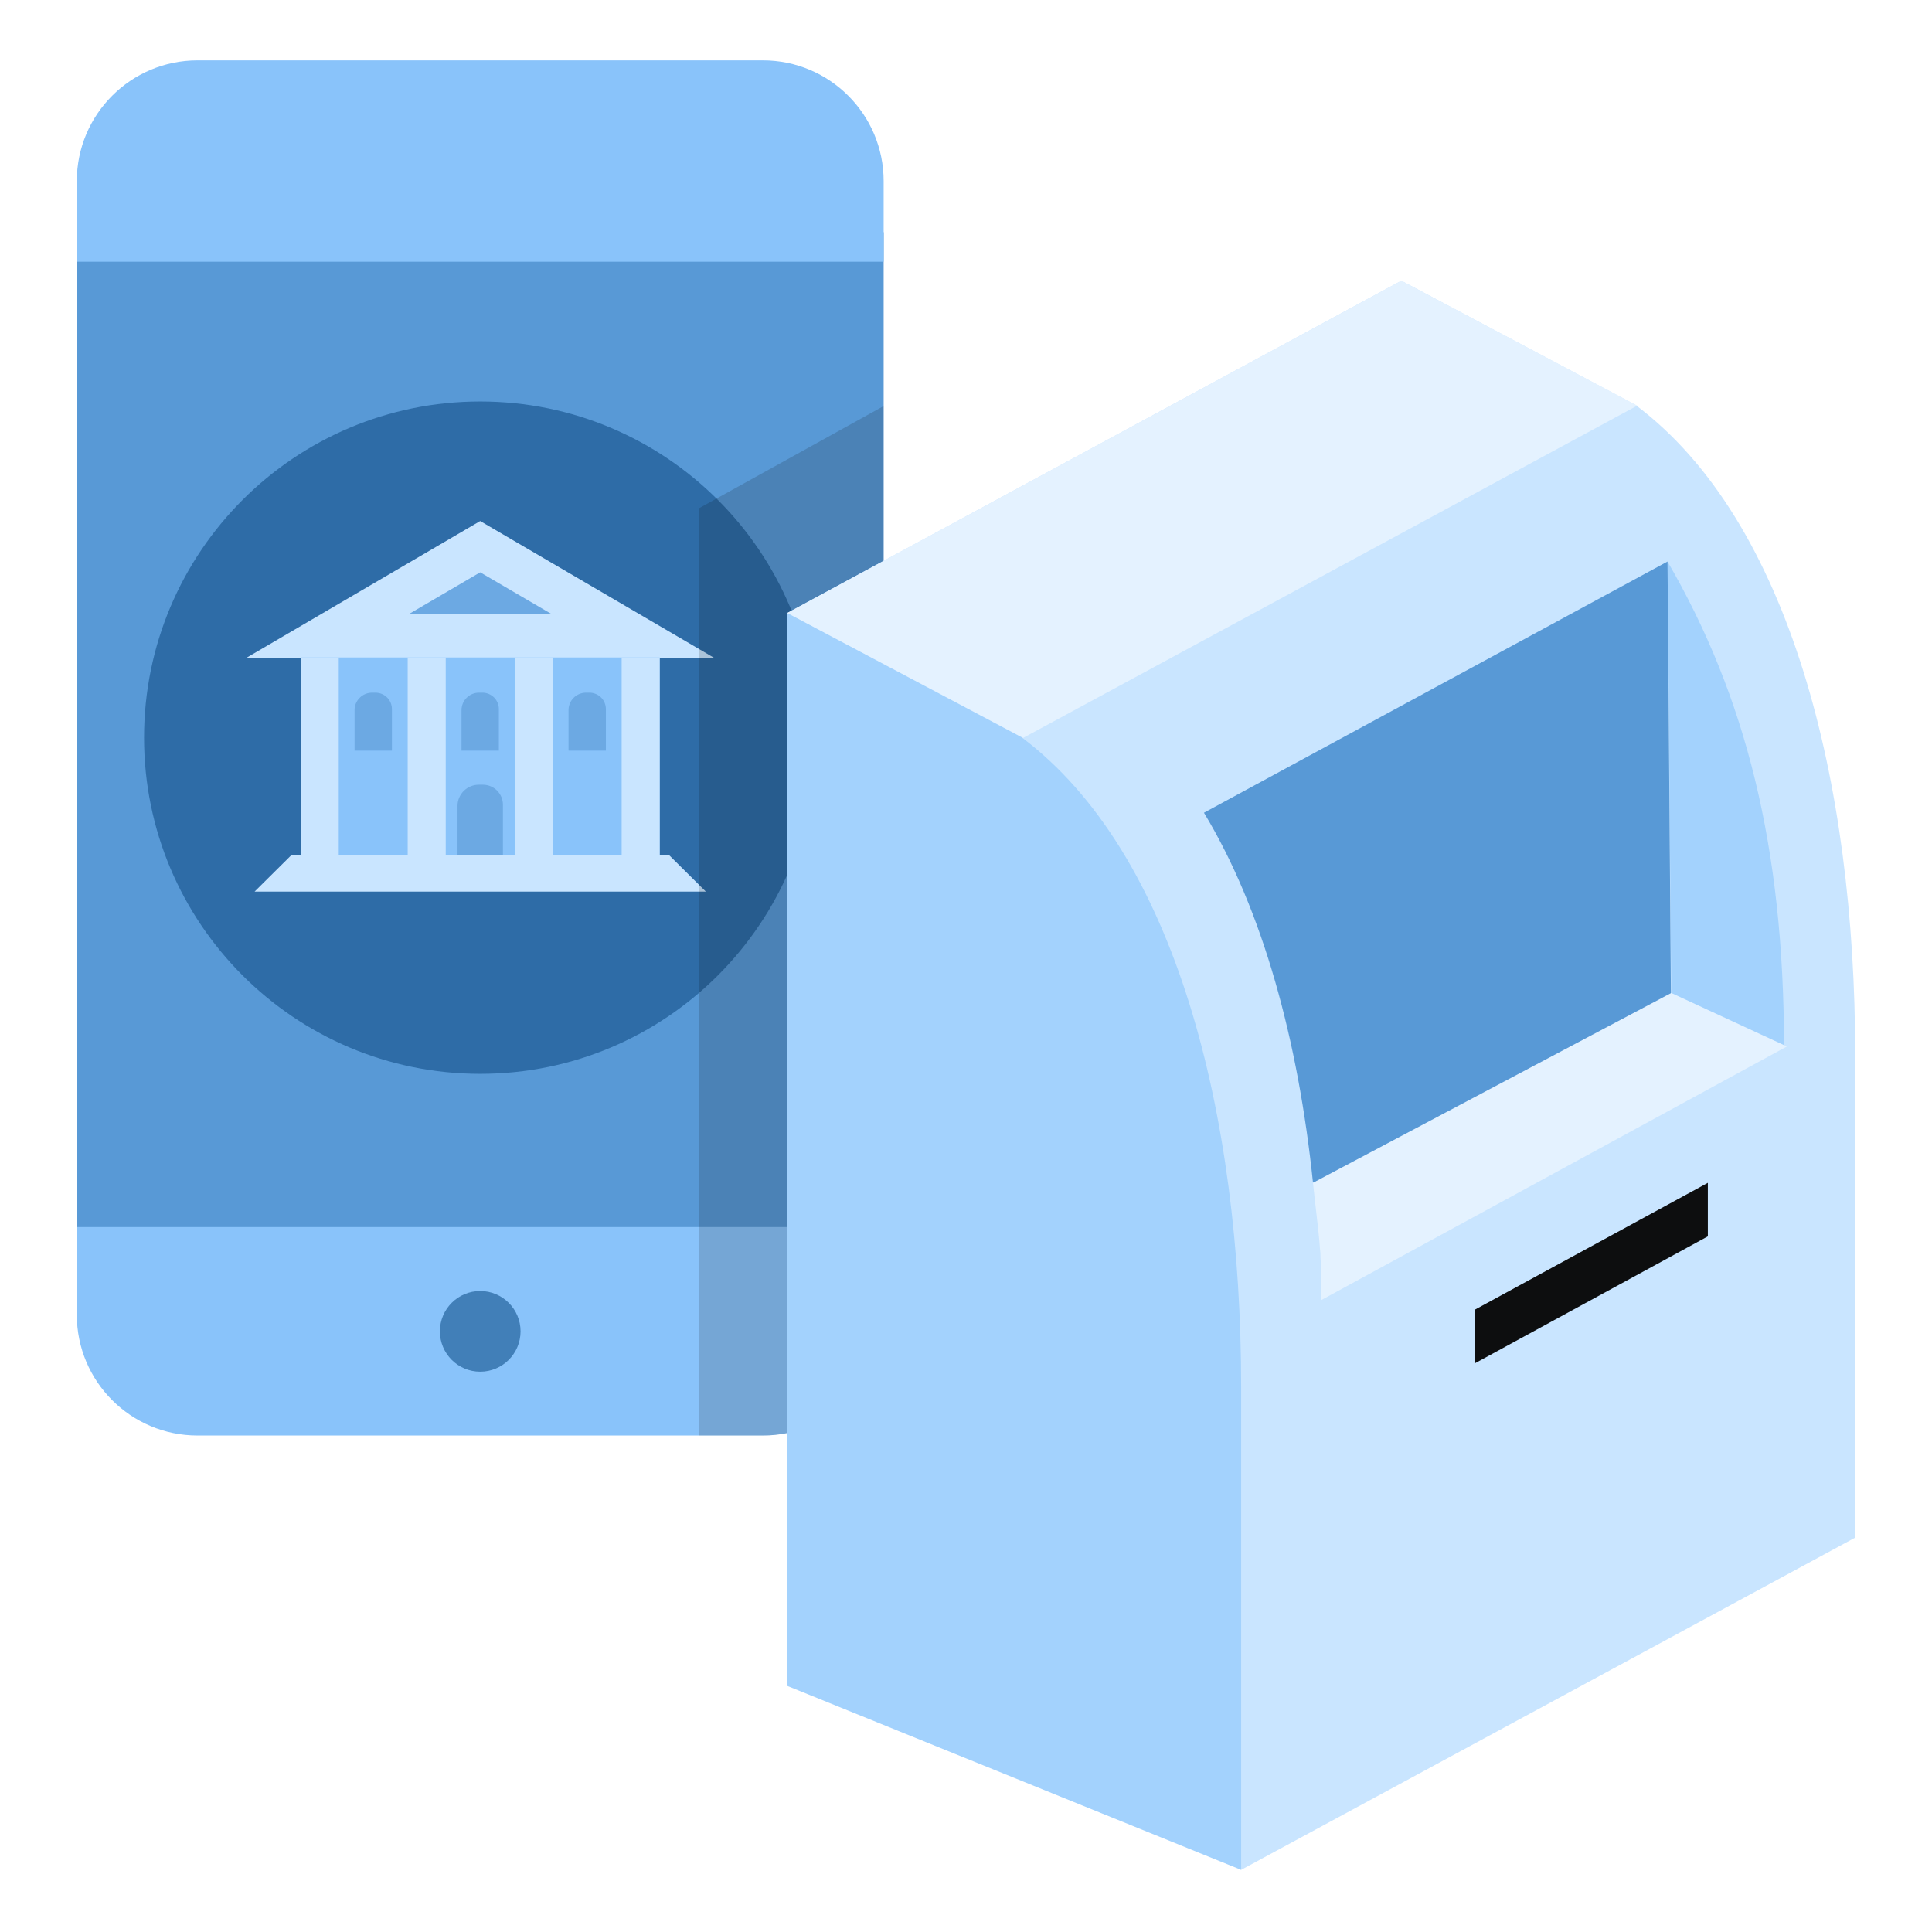
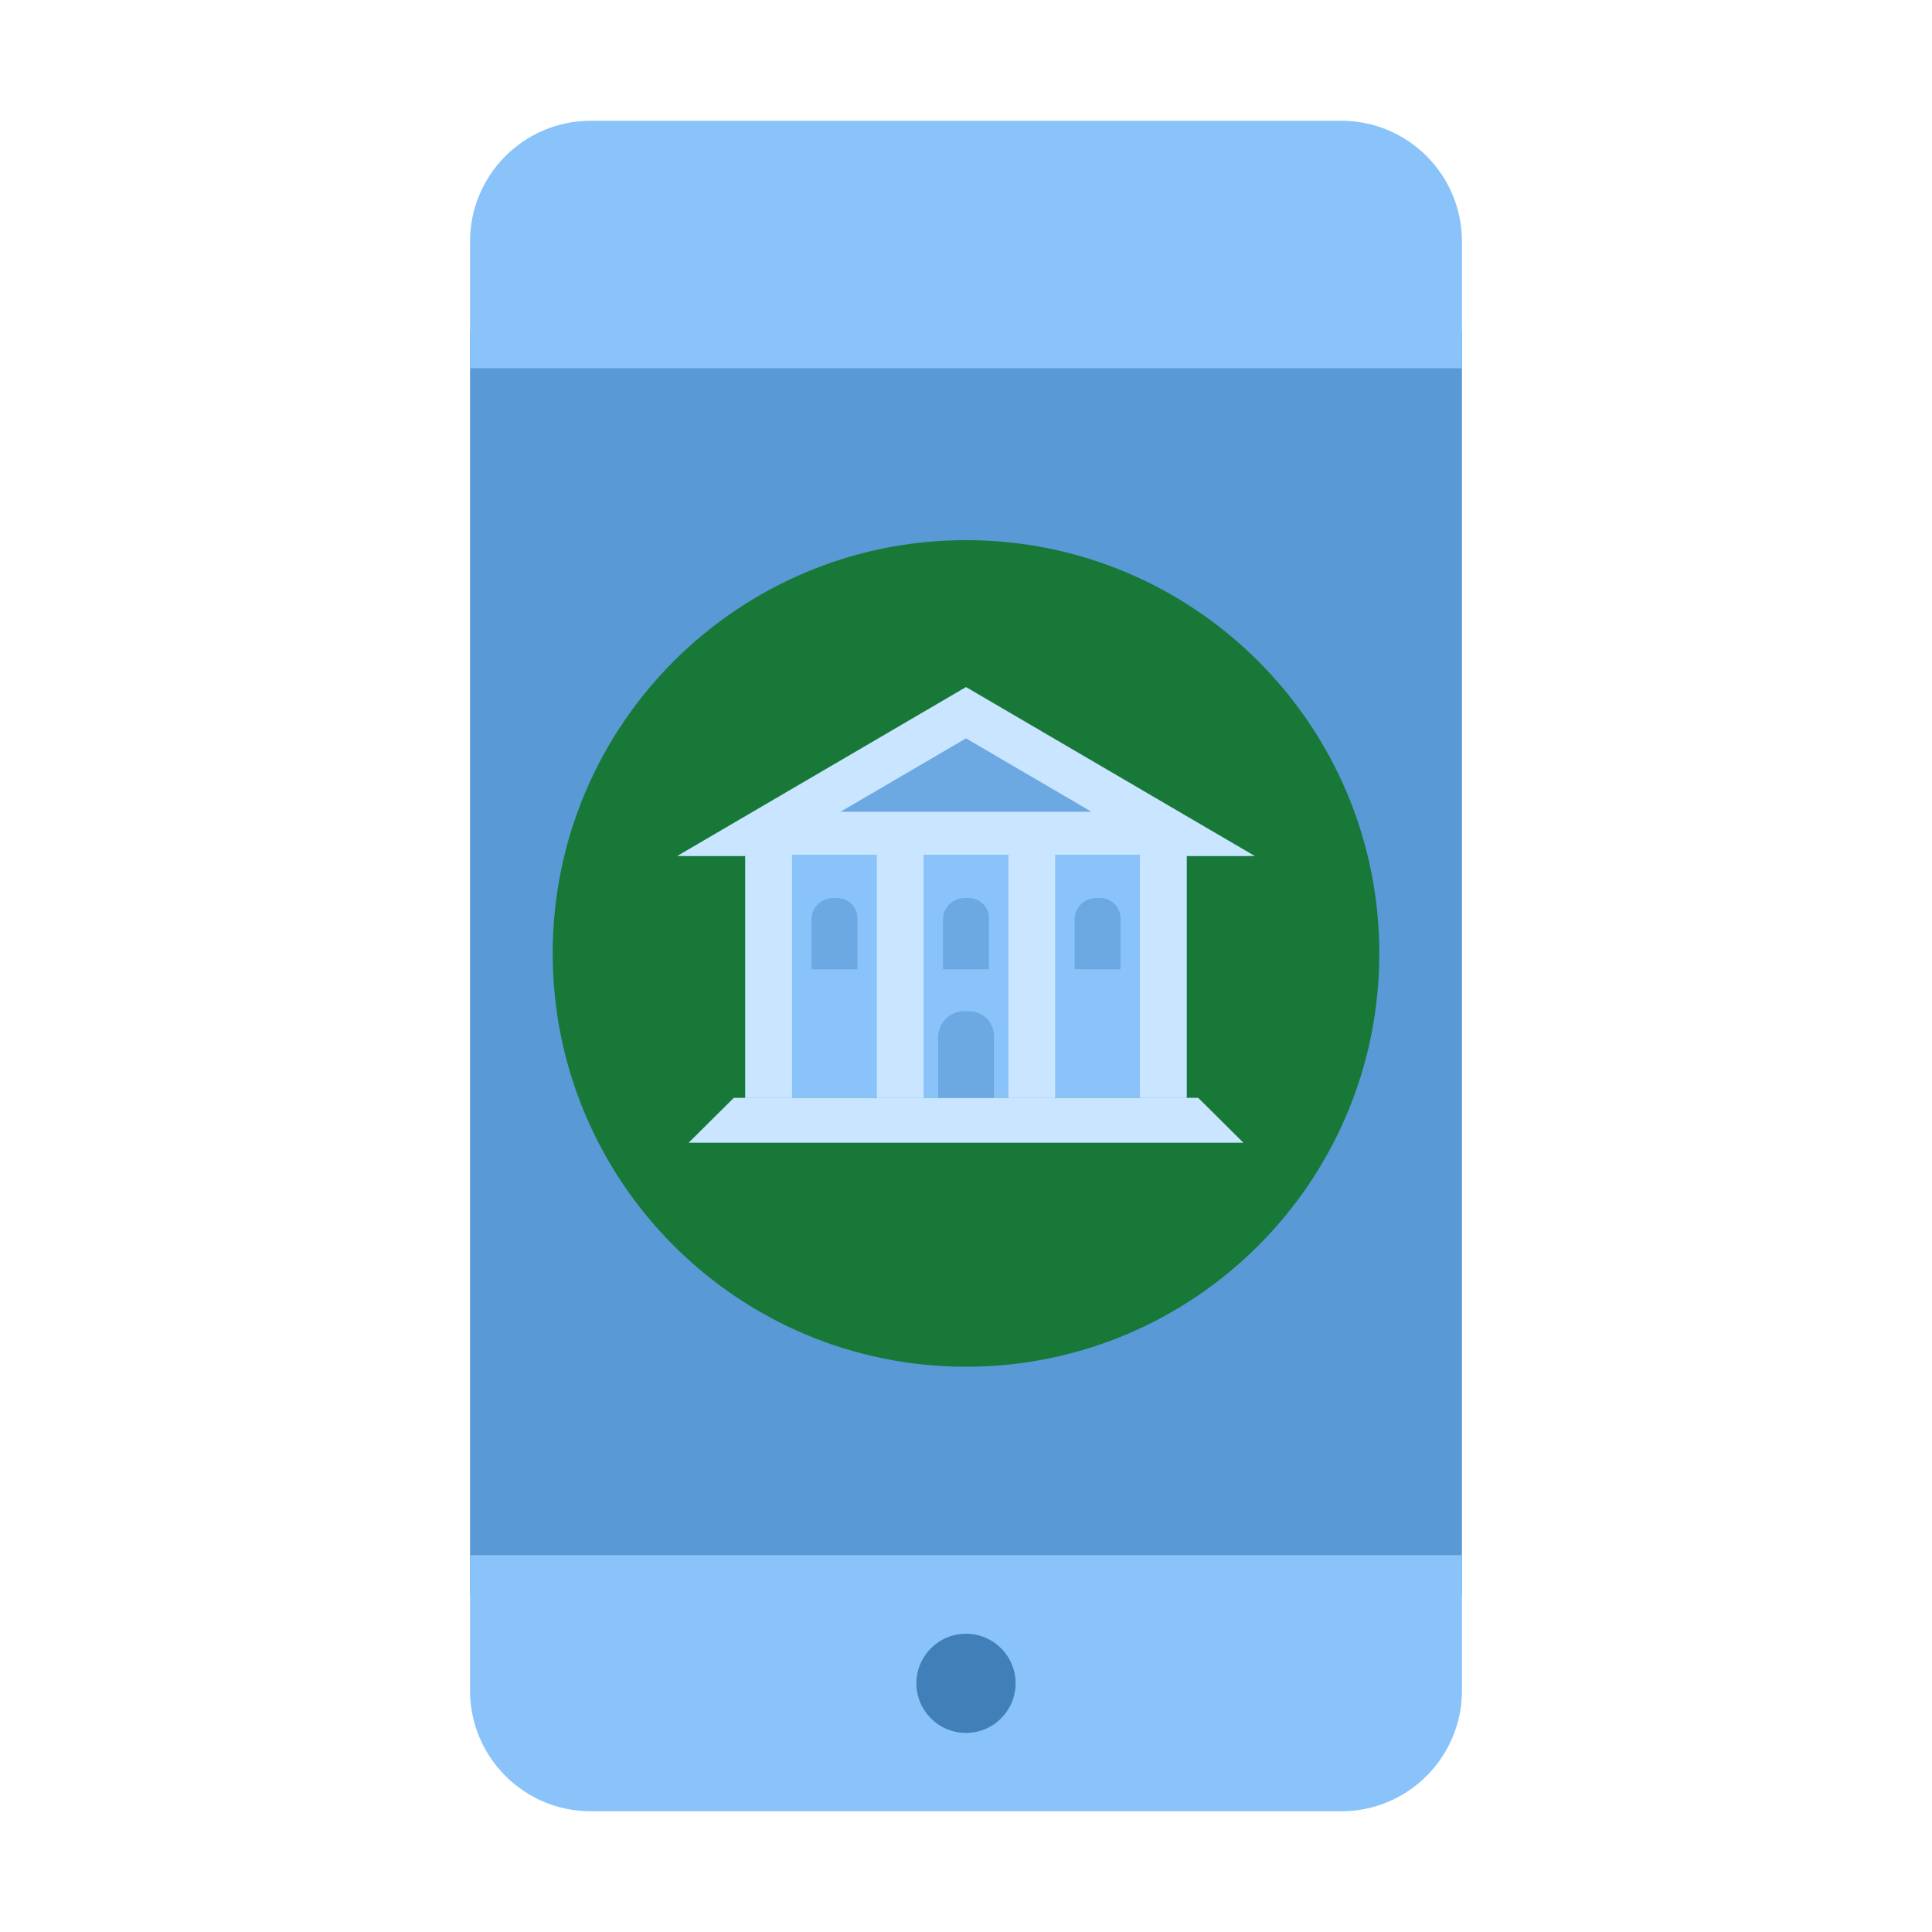
<svg xmlns="http://www.w3.org/2000/svg" width="48" height="48" viewBox="0 0 48 48" fill="none">
-   <path d="M1.908 5.77L11.931 4.137L21.954 5.77V31.288L11.931 33.694L1.908 31.288V5.77Z" fill="#5899D6" />
-   <path d="M1.908 4.5C1.908 2.843 3.251 1.5 4.908 1.5H18.954C20.61 1.5 21.954 2.843 21.954 4.5V6.502H1.908V4.5Z" fill="#89C3FA" />
-   <path d="M1.908 30.486H21.954V32.665C21.954 34.322 20.61 35.665 18.954 35.665H4.908C3.251 35.665 1.908 34.322 1.908 32.665V30.486Z" fill="#89C3FA" />
-   <circle cx="11.931" cy="33.077" r="1.002" fill="#417FB8" />
-   <circle cx="11.931" cy="18.327" r="8.352" fill="#2E6CA7" />
-   <path d="M11.931 13.018L17.643 16.358H6.218L11.931 13.018Z" fill="#6CA9E3" />
-   <path d="M15.738 15.809H8.124L11.93 13.582L15.738 15.809Z" fill="#6CA9E3" stroke="#C9E5FF" stroke-width="1.1" />
-   <rect x="7.471" y="16.334" width="8.919" height="4.914" fill="#89C3FA" />
-   <path d="M6.325 22.152L17.537 22.152L16.623 21.245H7.239L6.325 22.152Z" fill="#C9E5FF" />
-   <rect x="7.471" y="16.334" width="0.945" height="4.914" fill="#C9E5FF" />
-   <rect x="15.445" y="16.334" width="0.945" height="4.914" fill="#C9E5FF" />
-   <path d="M11.896 19.496H11.996C12.129 19.496 12.255 19.548 12.349 19.641C12.442 19.734 12.495 19.86 12.495 19.992V21.247H11.367V20.023C11.367 19.953 11.38 19.885 11.407 19.821C11.434 19.757 11.473 19.699 11.522 19.65C11.571 19.601 11.63 19.562 11.694 19.536C11.758 19.509 11.827 19.496 11.896 19.496V19.496Z" fill="#6CA9E3" />
-   <path d="M14.561 17.209H14.643C14.752 17.209 14.856 17.252 14.933 17.328C15.01 17.405 15.053 17.509 15.053 17.617V18.65H14.125V17.642C14.125 17.585 14.136 17.529 14.158 17.476C14.18 17.424 14.212 17.376 14.253 17.336C14.293 17.295 14.341 17.264 14.394 17.242C14.447 17.22 14.504 17.209 14.561 17.209V17.209Z" fill="#6CA9E3" />
-   <path d="M9.245 17.209H9.327C9.436 17.209 9.54 17.252 9.617 17.328C9.694 17.405 9.737 17.509 9.737 17.617V18.65H8.809V17.642C8.809 17.585 8.82 17.529 8.842 17.476C8.864 17.424 8.896 17.376 8.937 17.336C8.977 17.295 9.025 17.264 9.078 17.242C9.131 17.22 9.188 17.209 9.245 17.209V17.209Z" fill="#6CA9E3" />
-   <path d="M11.902 17.209H11.984C12.093 17.209 12.197 17.252 12.274 17.328C12.351 17.405 12.394 17.509 12.394 17.617V18.65H11.466V17.642C11.466 17.585 11.478 17.529 11.499 17.476C11.521 17.424 11.553 17.376 11.594 17.336C11.634 17.295 11.682 17.264 11.735 17.242C11.788 17.22 11.845 17.209 11.902 17.209V17.209Z" fill="#6CA9E3" />
-   <rect x="10.129" y="16.334" width="0.945" height="4.914" fill="#C9E5FF" />
-   <rect x="12.787" y="16.334" width="0.945" height="4.914" fill="#C9E5FF" />
-   <path opacity="0.15" d="M17.367 12.627V35.664L18.951 35.665C20.608 35.665 21.951 34.322 21.951 32.665V10.09L17.367 12.627Z" fill="black" />
-   <path d="M19.56 38.518L30.836 46.456L46.092 38.202V26.21C46.092 19.43 44.472 12.94 40.638 10.064L34.816 6.975L19.56 15.229V38.518Z" fill="#C9E5FF" />
-   <path d="M30.836 34.464C30.836 27.684 29.216 21.194 25.382 18.318L19.56 15.229V41.886L30.836 46.456V34.464Z" fill="#A3D2FD" />
-   <path d="M44.323 25.996C44.323 21.063 43.373 17.297 41.429 13.951L41.522 24.67L32.621 28.206C32.759 29.527 32.825 30.888 32.825 32.26L44.323 25.996Z" fill="#A3D2FD" />
-   <path d="M41.429 13.951L29.912 20.192C31.383 22.63 32.255 25.868 32.621 29.385L41.522 25.849L41.429 13.951Z" fill="#5899D6" />
-   <path d="M44.395 25.999L41.522 24.67L32.621 29.386C32.759 30.707 32.832 30.924 32.832 32.297L44.395 25.999Z" fill="#E4F2FF" />
-   <path d="M42.431 29.387L42.431 30.717L36.649 33.868L36.649 32.535L42.431 29.387Z" fill="#0D0E0F" />
-   <path d="M34.816 6.975L40.677 10.078L25.421 18.332L19.56 15.229L34.816 6.975Z" fill="#E4F2FF" />
+   <path d="M11.678 8.25L24 6.242L36.322 8.25V39.623L24 42.58L11.678 39.623V8.25Z" fill="#5899D6" />
+   <path d="M11.678 6C11.678 4.343 13.021 3 14.678 3H33.322C34.979 3 36.322 4.343 36.322 6V9.15H11.678V6Z" fill="#89C3FA" />
+   <path d="M11.678 38.635H36.322V42.001C36.322 43.658 34.979 45.001 33.322 45.001H14.678C13.021 45.001 11.678 43.658 11.678 42.001V38.635Z" fill="#89C3FA" />
+   <circle cx="24" cy="41.822" r="1.232" fill="#417FB8" />
+   <circle cx="24" cy="23.688" r="10.268" fill="#177838" />
+   <path d="M24 17.16L31.024 21.267H16.977L24 17.16Z" fill="#6CA9E3" />
+   <path d="M29.146 20.717H18.854L24 17.707L29.146 20.717Z" fill="#6CA9E3" stroke="#C9E5FF" stroke-width="1.1" />
+   <rect x="18.517" y="21.236" width="10.965" height="6.041" fill="#89C3FA" />
+   <path d="M17.108 28.391L30.892 28.391L29.769 27.275H18.232L17.108 28.391Z" fill="#C9E5FF" />
+   <rect x="18.517" y="21.236" width="1.161" height="6.041" fill="#C9E5FF" />
+   <rect x="28.321" y="21.236" width="1.161" height="6.041" fill="#C9E5FF" />
+   <path d="M23.958 25.123H24.081C24.244 25.123 24.399 25.187 24.514 25.302C24.629 25.416 24.694 25.571 24.694 25.733V27.276H23.307V25.77C23.307 25.685 23.324 25.601 23.357 25.522C23.39 25.444 23.437 25.372 23.498 25.312C23.558 25.252 23.63 25.204 23.709 25.172C23.788 25.14 23.873 25.123 23.958 25.123V25.123Z" fill="#6CA9E3" />
+   <path d="M27.234 22.311H27.335C27.468 22.311 27.597 22.363 27.691 22.457C27.786 22.552 27.839 22.679 27.839 22.812V24.082H26.698V22.843C26.698 22.773 26.712 22.704 26.739 22.639C26.765 22.574 26.805 22.516 26.855 22.466C26.904 22.417 26.964 22.378 27.029 22.351C27.094 22.324 27.163 22.31 27.234 22.311V22.311Z" fill="#6CA9E3" />
+   <path d="M20.698 22.311H20.799C20.933 22.311 21.061 22.363 21.155 22.457C21.25 22.552 21.303 22.679 21.303 22.812V24.082H20.162V22.843C20.162 22.773 20.176 22.704 20.203 22.639C20.23 22.574 20.269 22.516 20.319 22.466C20.369 22.417 20.428 22.378 20.493 22.351C20.558 22.324 20.627 22.31 20.698 22.311V22.311Z" fill="#6CA9E3" />
+   <path d="M23.965 22.311H24.066C24.2 22.311 24.328 22.363 24.423 22.457C24.517 22.552 24.57 22.679 24.57 22.812V24.082H23.429V22.843C23.429 22.773 23.443 22.704 23.47 22.639C23.497 22.574 23.537 22.516 23.586 22.466C23.636 22.417 23.695 22.378 23.76 22.351C23.825 22.324 23.895 22.31 23.965 22.311V22.311Z" fill="#6CA9E3" />
+   <rect x="21.786" y="21.236" width="1.161" height="6.041" fill="#C9E5FF" />
+   <rect x="25.053" y="21.236" width="1.161" height="6.041" fill="#C9E5FF" />
</svg>
